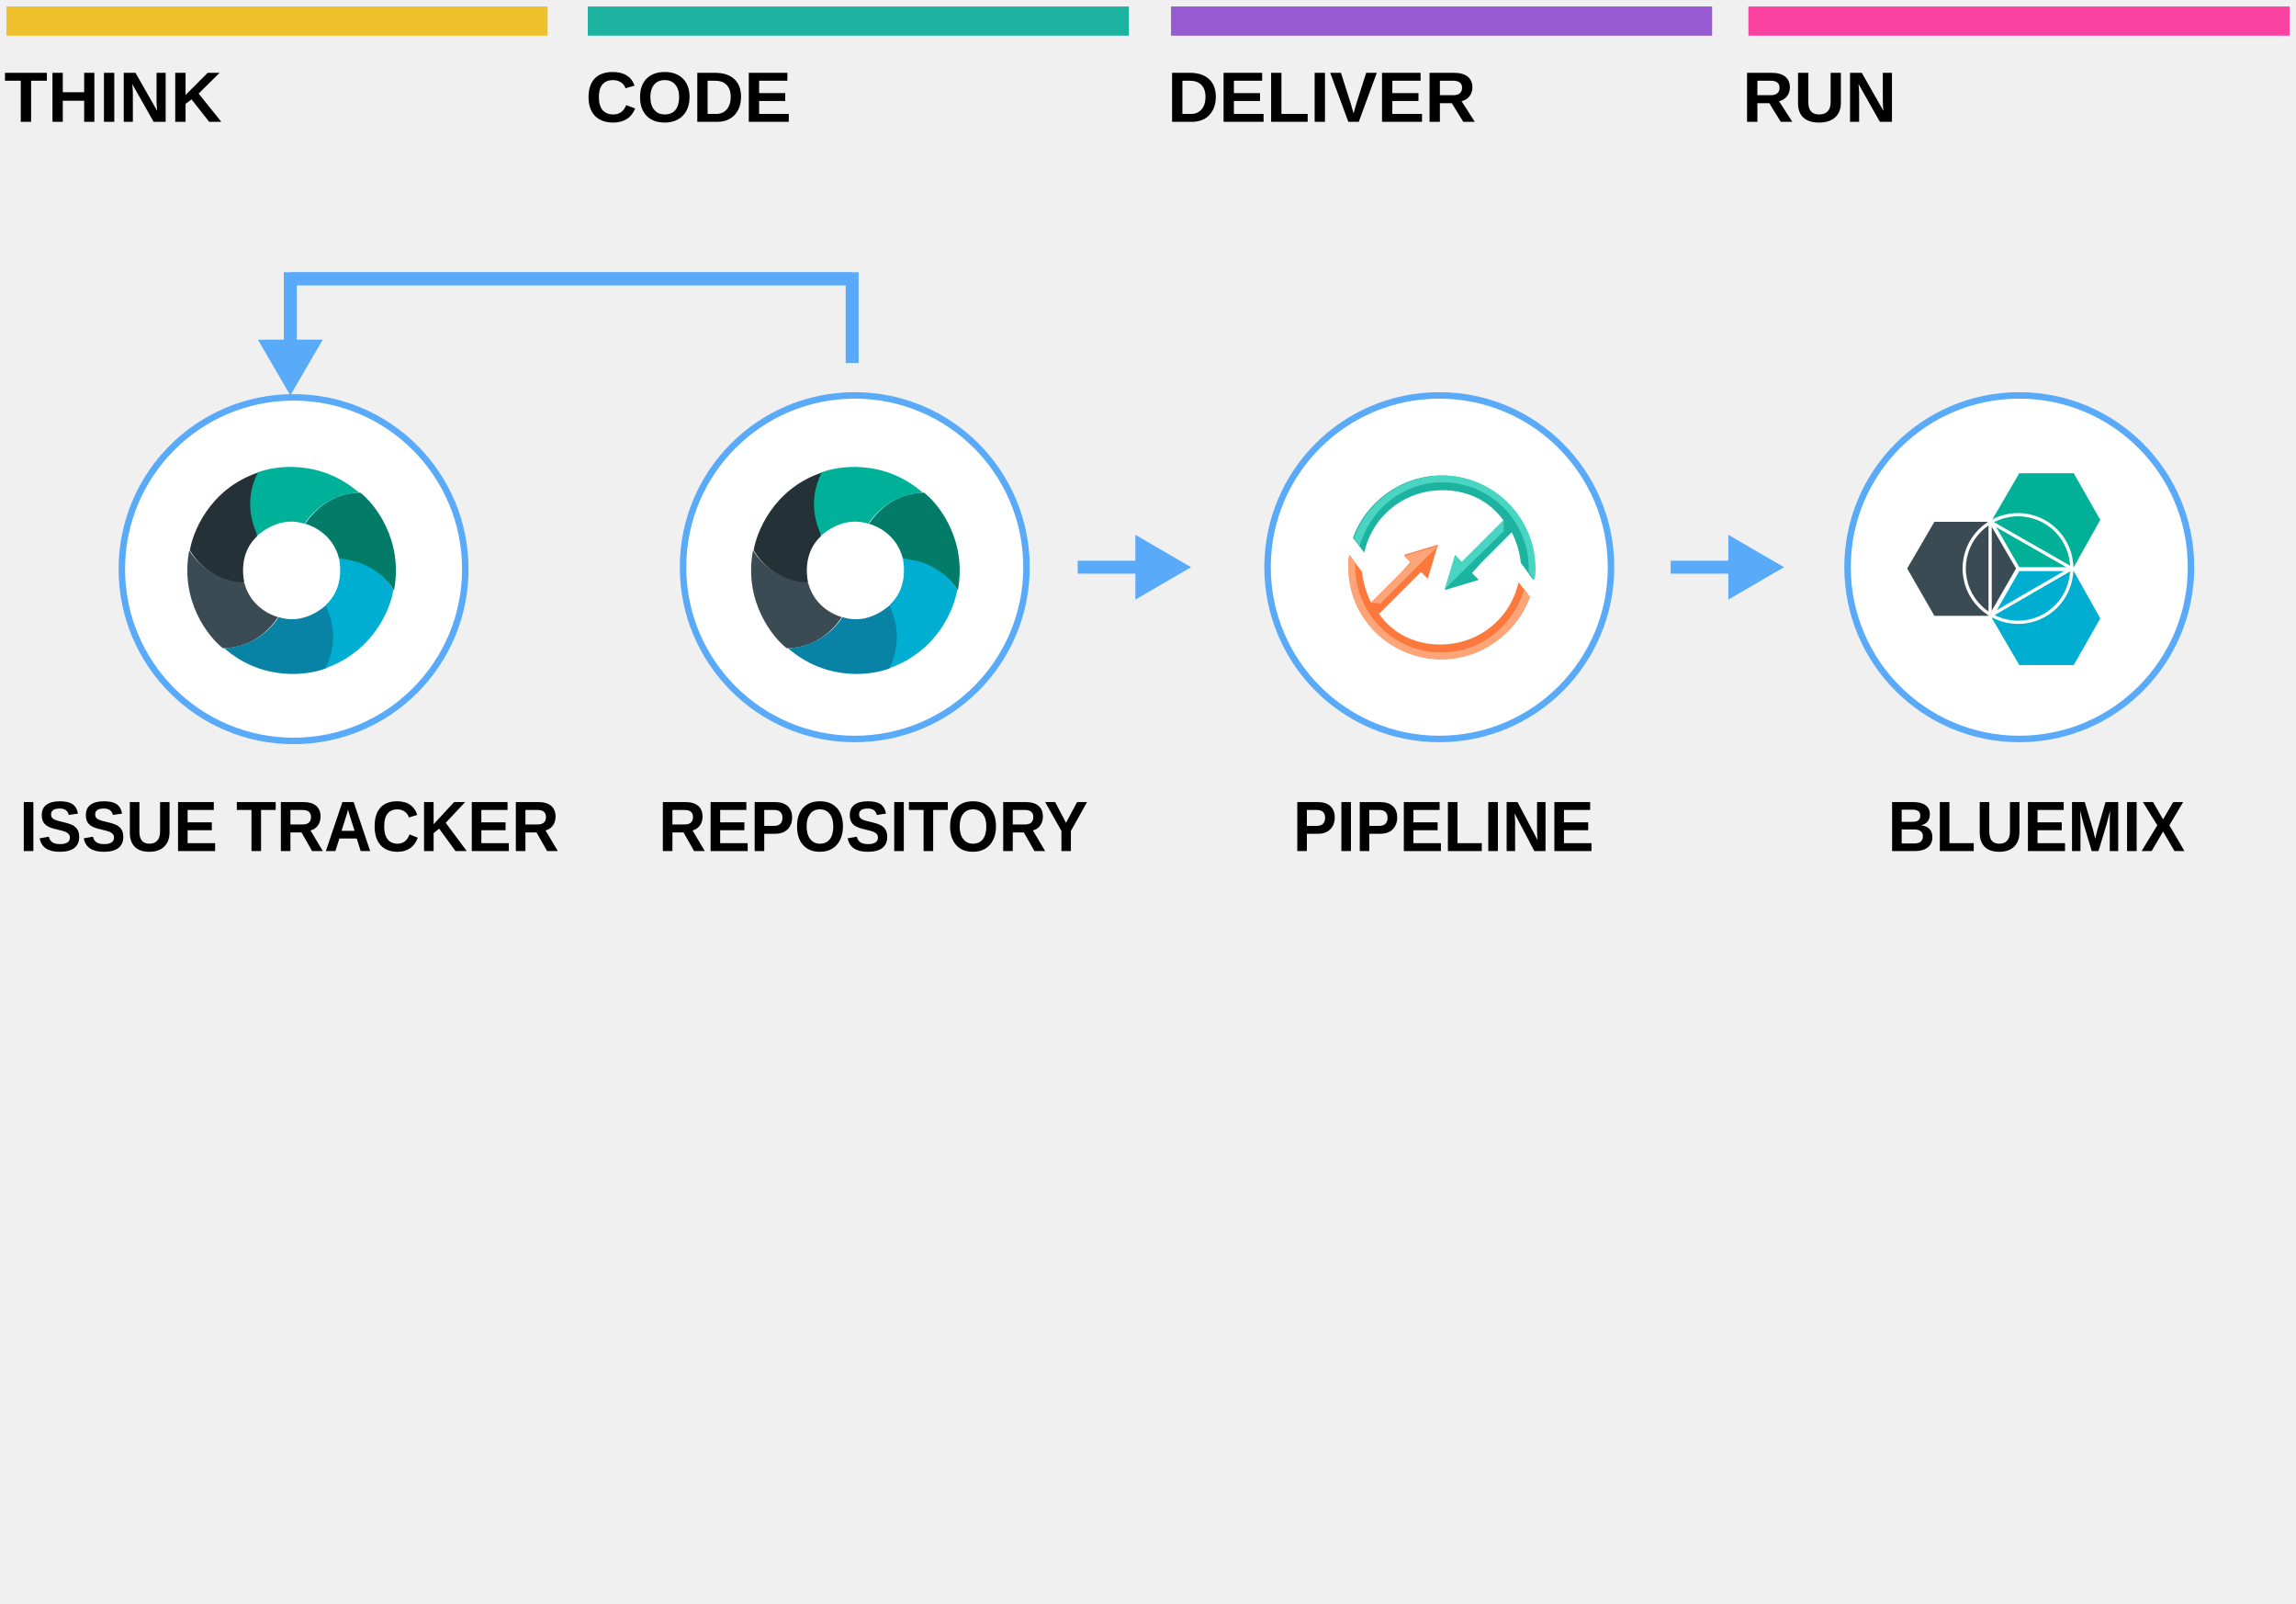
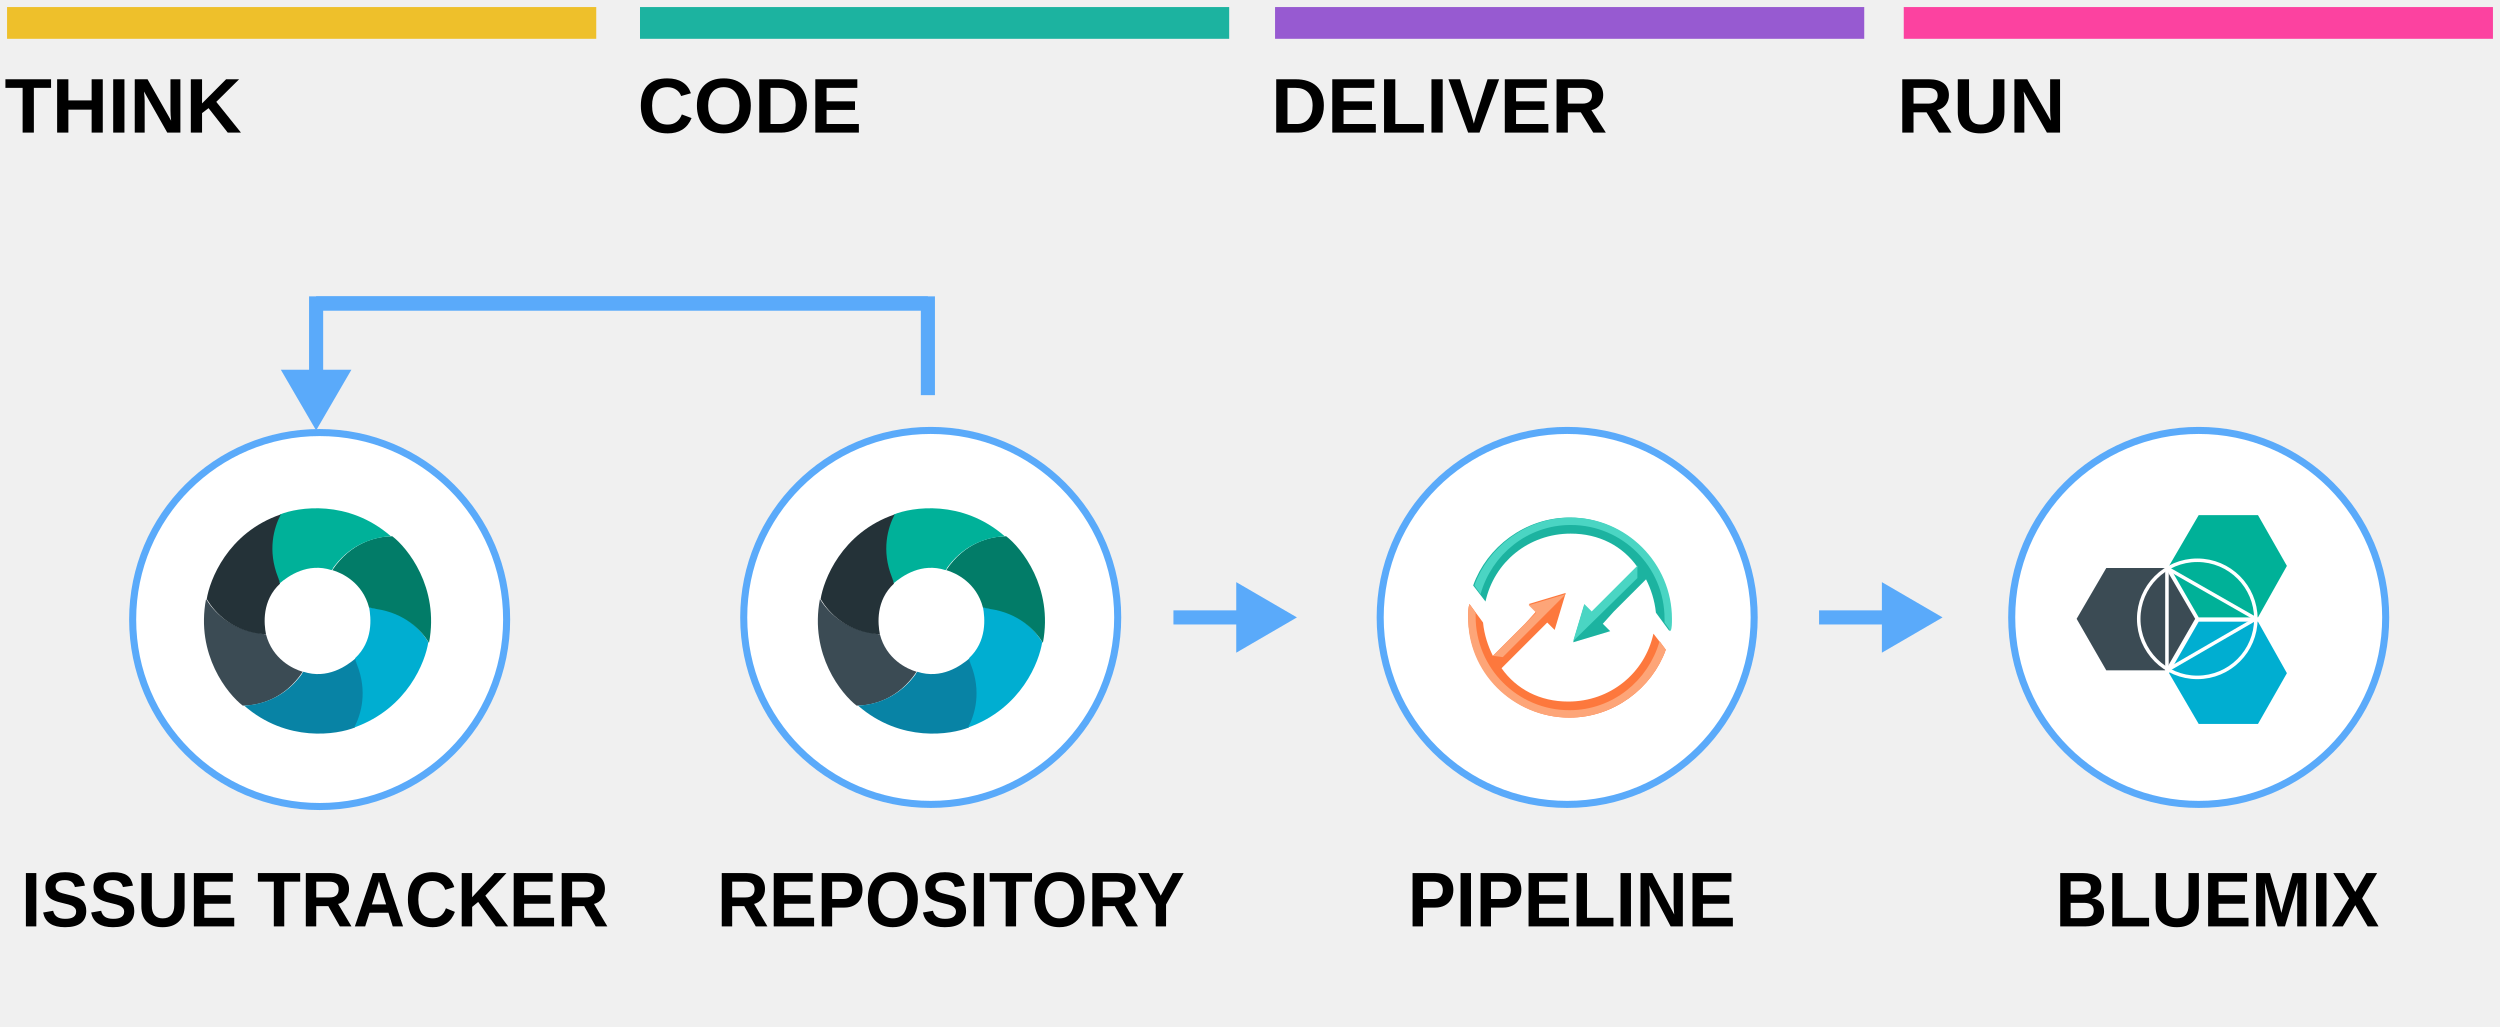
- <svg xmlns="http://www.w3.org/2000/svg" version="1.1" id="Layer_1" x="0px" y="0px" viewBox="-259 550 354.3 247.4" style="enable-background:new -259 550 354.3 247.4;" xml:space="preserve">
+ <svg xmlns="http://www.w3.org/2000/svg" version="1.1" id="Layer_1" x="0px" y="0px" viewBox="-259 550 354.3 145.5" style="enable-background:new -259 550 354.3 145.5;" xml:space="preserve">
  <style type="text/css">
  .st0{fill:none;}
  .st1{fill:#FFFFFF;stroke:#5AAAFA;stroke-miterlimit:10;}
  .st2{fill:#EEC02B;}
  .st3{fill:#1CB3A0;}
  .st4{fill:#975AD1;}
  .st5{fill:#FC42A0;}
  .st6{fill:none;stroke:#5AAAFA;stroke-width:2;stroke-miterlimit:10;}
  .st7{fill:#5AAAFA;}
  .st8{fill:#FD783D;}
  .st9{fill:#FDA578;}
  .st10{fill:#4AD5C3;}
  .st11{fill:#231F20;}
  .st12{fill:#FCC215;}
  .st13{fill:#FFFFFF;}
  .st14{fill:#00B198;}
  .st15{fill:#00AED1;}
  .st16{fill:#3B4B54;}
  .st17{fill:none;stroke:#FFFFFF;stroke-width:0.5;stroke-miterlimit:10;}
  .st18{font-family:'Arial'; font-weight:bold;}
  .st19{font-size:11px;}
  .st20{fill:#0883A5;}
  .st21{fill:#027C68;}
  .st22{fill:#00B199;}
  .st23{fill:#243238;}
</style>
  <g>
    <rect id="canvas_background" x="-259" y="550" class="st0" width="354.3" height="145.5" />
  </g>
  <circle id="svg_1" class="st1" cx="-127.1" cy="637.5" r="26.5" />
  <circle id="svg_2" class="st1" cx="-213.7" cy="637.8" r="26.5" />
  <rect id="svg_3" x="-258" y="551" class="st2" width="83.5" height="4.5" />
  <rect id="svg_4" x="-168.3" y="551" class="st3" width="83.5" height="4.5" />
  <rect id="svg_5" x="-78.3" y="551" class="st4" width="83.5" height="4.5" />
  <rect id="svg_6" x="10.8" y="551" class="st5" width="83.5" height="4.5" />
  <circle id="svg_7" class="st1" cx="-36.9" cy="637.5" r="26.5" />
  <circle id="svg_8" class="st1" cx="52.6" cy="637.5" r="26.5" />
  <line id="svg_9" class="st6" x1="-214.2" y1="593" x2="-127.5" y2="593" />
  <g id="svg_11">
    <polyline id="svg_12" class="st6" points="-214.2,603.8 -214.2,593 -127.5,593 -127.5,606   " />
    <g id="svg_13">
      <polygon id="svg_14" class="st7" points="-209.2,602.4 -214.2,611 -219.2,602.4     " />
    </g>
  </g>
  <g id="svg_16">
    <g id="svg_17">
      <line id="svg_18" class="st6" x1="-82.4" y1="637.5" x2="-92.7" y2="637.5" />
      <g id="svg_19">
        <polygon id="svg_20" class="st7" points="-83.8,632.5 -75.2,637.5 -83.8,642.5      " />
      </g>
    </g>
  </g>
  <g id="svg_21">
    <g id="svg_22">
      <line id="svg_23" class="st6" x1="9.1" y1="637.5" x2="-1.2" y2="637.5" />
      <g id="svg_24">
        <polygon id="svg_25" class="st7" points="7.7,632.5 16.3,637.5 7.7,642.5       " />
      </g>
    </g>
  </g>
  <g id="svg_112">
    <g id="g3-2" transform="scale(1.75) ">
      <g id="svg_113">
        <path id="svg_114" class="st8" d="M-14.1,365.6c-0.7,3.2-3.5,5.5-6.9,5.5c-2.3,0-4.2-1-5.4-2.7l3.7-3.7l0.4,0.4l-0.4-0.4l0,0         l0.6,0.6l0.9-3l-3,0.9l0.6,0.6l-0.9,1l-2.6,2.6c-0.4-0.8-0.7-1.7-0.8-2.7l-1.1-1.5c-0.1,0.3-0.1,0.6-0.1,1c0,4.5,3.7,8.2,8.2,8.2         c3.6,0,6.7-2.4,7.8-5.5L-14.1,365.6L-14.1,365.6z" />
        <polyline id="svg_115" class="st9" points="-27.1,367.4 -23.6,363.9 -24.2,363.3 -21.2,362.4 -26.3,367.5      " />
      </g>
      <g id="svg_116">
        <path id="svg_117" class="st9" d="M-20.9,372.4c3.6,0,6.7-2.4,7.8-5.5l-0.5-0.7c-0.9,3.2-3.8,5.6-7.3,5.6c-4.2,0-7.6-3.4-7.6-7.6         c0-0.1,0-0.2,0-0.3l-0.5-0.7c-0.1,0.3-0.1,0.6-0.1,1C-29.2,368.7-25.5,372.4-20.9,372.4z" />
        <line id="svg_118" class="st0" x1="-27.1" y1="367.4" x2="-26.4" y2="367.8" />
      </g>
    </g>
    <g id="g3-2_1_" transform="scale(1.75) ">
      <g id="svg_119">
        <path id="svg_120" class="st3" d="M-27.7,363c0.7-3.2,3.5-5.5,6.9-5.5c2.3,0,4.2,1,5.4,2.7l-3.7,3.7l-0.4-0.4l0.4,0.4l0,0         l-0.6-0.6l-0.9,3l3-0.9l-0.6-0.6l0.9-1l2.6-2.6c0.4,0.8,0.7,1.7,0.8,2.7l1.1,1.5c0.1-0.3,0.1-0.6,0.1-1c0-4.5-3.7-8.2-8.2-8.2         c-3.6,0-6.7,2.4-7.8,5.5L-27.7,363L-27.7,363z" />
        <polyline id="svg_121" class="st10" points="-15.4,360.1 -19.1,363.8 -19.7,363.2 -20.6,366.2 -15.4,361.1       " />
      </g>
      <g id="svg_122">
        <path id="svg_123" class="st10" d="M-20.8,356.2c-3.6,0-6.7,2.4-7.8,5.5l0.5,0.7c0.9-3.2,3.8-5.6,7.3-5.6c4.2,0,7.6,3.4,7.6,7.6         c0,0.1,0,0.2,0,0.3l0.5,0.7c0.1-0.3,0.1-0.6,0.1-1C-12.6,359.9-16.3,356.2-20.8,356.2L-20.8,356.2z" />
        <line id="svg_124" class="st0" x1="-14.7" y1="361.1" x2="-15.3" y2="360.8" />
      </g>
    </g>
  </g>
  <polygon id="svg_127" class="st14" points="52.6,637.5 48.4,630.2 52.6,623 61,623 65.1,630.2 61,637.5 " />
  <polygon id="svg_128" class="st15" points="52.6,652.6 48.4,645.4 52.6,638.1 61,638.1 65.1,645.4 61,652.6 " />
  <polygon id="svg_129" class="st16" points="39.5,645 35.3,637.7 39.5,630.5 47.9,630.5 52.1,637.7 47.9,645 " />
  <circle id="svg_130" class="st17" cx="52.4" cy="637.7" r="8.3" />
  <polygon id="svg_131" class="st17" points="48.1,630.5 48.1,645 60.7,637.7 " />
  <text id="headerSVG.issueTracker" transform="matrix(0.9271 0 0 1 -256.0107 681.2939)" class="st18 st19">ISSUE TRACKER</text>
  <text id="headerSVG.think" transform="matrix(1 0 0 1 -258.3569 568.7954)" class="st18 st19">THINK</text>
  <text id="headerSVG.code" transform="matrix(1 0 0 1 -168.6323 568.7954)" class="st18 st19">CODE</text>
  <text id="headerSVG.deliver" transform="matrix(1 0 0 1 -78.8682 568.7954)" class="st18 st19">DELIVER</text>
  <text id="headerSVG.run" transform="matrix(1 0 0 1 9.8564 568.7954)" class="st18 st19">RUN</text>
  <text id="headerSVG.repository" transform="matrix(0.9271 0 0 1 -157.3945 681.2939)" class="st18 st19">REPOSITORY</text>
  <text id="headerSVG.pipeline" transform="matrix(0.9271 0 0 1 -59.4912 681.2939)" class="st18 st19">PIPELINE</text>
  <text id="headerSVG.bluemix" transform="matrix(0.9271 0 0 1 32.293 681.2939)" class="st18 st19">BLUEMIX</text>
  <g>
    <path class="st0" d="M-221.5,639.7c-6-7.3,1.1-17,2.3-17" />
    <path class="st16" d="M-221.3,639.9c-0.1,0-0.3,0-0.4-0.1c-0.1,0-0.3,0-0.6-0.1c-4.1-0.6-6.4-3-7.5-4.8c-1.5,7.9,3.1,13.5,5.2,15.1     c2.3,0,5.9-0.9,8.5-4.8C-217.5,644.8-220.4,643.4-221.3,639.9z" />
    <path class="st20" d="M-216,645.2c-0.1,0.1-0.2,0.2-0.2,0.3c-0.1,0.1-0.2,0.3-0.3,0.4c-2.5,3.2-5.8,4-7.9,4.1     c6.1,5.3,13.2,4.1,15.7,3.1c1.1-2,2.2-5.6,0.1-9.8C-209.9,644.4-212.6,646.3-216,645.2z" />
    <path class="st15" d="M-208.7,643.3c0.1,0.1,0.1,0.2,0.1,0.4c0.1,0.1,0.1,0.3,0.2,0.5c1.5,3.8,0.6,7-0.4,8.9     c7.6-2.7,10.1-9.4,10.5-12.1c-1.2-2-3.7-4.7-8.4-5C-206.4,637.6-206.1,640.9-208.7,643.3z" />
    <path class="st21" d="M-206.7,636.1c0.1,0,0.3,0,0.4,0.1c0.1,0,0.3,0,0.6,0.1c4.1,0.6,6.4,3,7.5,4.8c1.5-7.9-3.1-13.5-5.2-15.1     c-2.3,0-5.9,0.9-8.5,4.8C-210.5,631.2-207.6,632.6-206.7,636.1z" />
    <path class="st22" d="M-212,630.8c0.1-0.1,0.2-0.2,0.2-0.3c0.1-0.1,0.2-0.3,0.3-0.4c2.5-3.2,5.8-4,7.9-4.1     c-6.1-5.3-13.2-4.1-15.7-3.1c-1.1,2-2.2,5.6-0.1,9.8C-218.1,631.6-215.4,629.7-212,630.8z" />
    <path class="st23" d="M-219.3,632.7c-0.1-0.1-0.1-0.2-0.1-0.4c-0.1-0.1-0.1-0.3-0.2-0.5c-1.5-3.8-0.6-7,0.4-8.9     c-7.6,2.6-10.1,9.4-10.5,12c1.2,2,3.7,4.7,8.4,5C-221.6,638.4-221.9,635.1-219.3,632.7z" />
  </g>
  <g>
    <path class="st0" d="M-134.5,639.7c-6-7.3,1.1-17,2.3-17" />
    <path class="st16" d="M-134.3,639.9c-0.1,0-0.3,0-0.4-0.1c-0.1,0-0.3,0-0.6-0.1c-4.1-0.6-6.4-3-7.5-4.8c-1.5,7.9,3.1,13.5,5.2,15.1     c2.3,0,5.9-0.9,8.5-4.8C-130.5,644.8-133.4,643.4-134.3,639.9z" />
    <path class="st20" d="M-129,645.2c-0.1,0.1-0.2,0.2-0.2,0.3c-0.1,0.1-0.2,0.3-0.3,0.4c-2.5,3.2-5.8,4-7.9,4.1     c6.1,5.3,13.2,4.1,15.7,3.1c1.1-2,2.2-5.6,0.1-9.8C-122.9,644.4-125.6,646.3-129,645.2z" />
    <path class="st15" d="M-121.7,643.3c0.1,0.1,0.1,0.2,0.1,0.4c0.1,0.1,0.1,0.3,0.2,0.5c1.5,3.8,0.6,7-0.4,8.9     c7.6-2.7,10.1-9.4,10.5-12.1c-1.2-2-3.7-4.7-8.4-5C-119.4,637.6-119.1,640.9-121.7,643.3z" />
    <path class="st21" d="M-119.7,636.1c0.1,0,0.3,0,0.4,0.1c0.1,0,0.3,0,0.6,0.1c4.1,0.6,6.4,3,7.5,4.8c1.5-7.9-3.1-13.5-5.2-15.1     c-2.3,0-5.9,0.9-8.5,4.8C-123.5,631.2-120.6,632.6-119.7,636.1z" />
    <path class="st22" d="M-125,630.8c0.1-0.1,0.2-0.2,0.2-0.3c0.1-0.1,0.2-0.3,0.3-0.4c2.5-3.2,5.8-4,7.9-4.1     c-6.1-5.3-13.2-4.1-15.7-3.1c-1.1,2-2.2,5.6-0.1,9.8C-131.1,631.6-128.4,629.7-125,630.8z" />
    <path class="st23" d="M-132.3,632.7c-0.1-0.1-0.1-0.2-0.1-0.4c-0.1-0.1-0.1-0.3-0.2-0.5c-1.5-3.8-0.6-7,0.4-8.9     c-7.6,2.6-10.1,9.4-10.5,12c1.2,2,3.7,4.7,8.4,5C-134.6,638.4-134.9,635.1-132.3,632.7z" />
  </g>
</svg>
